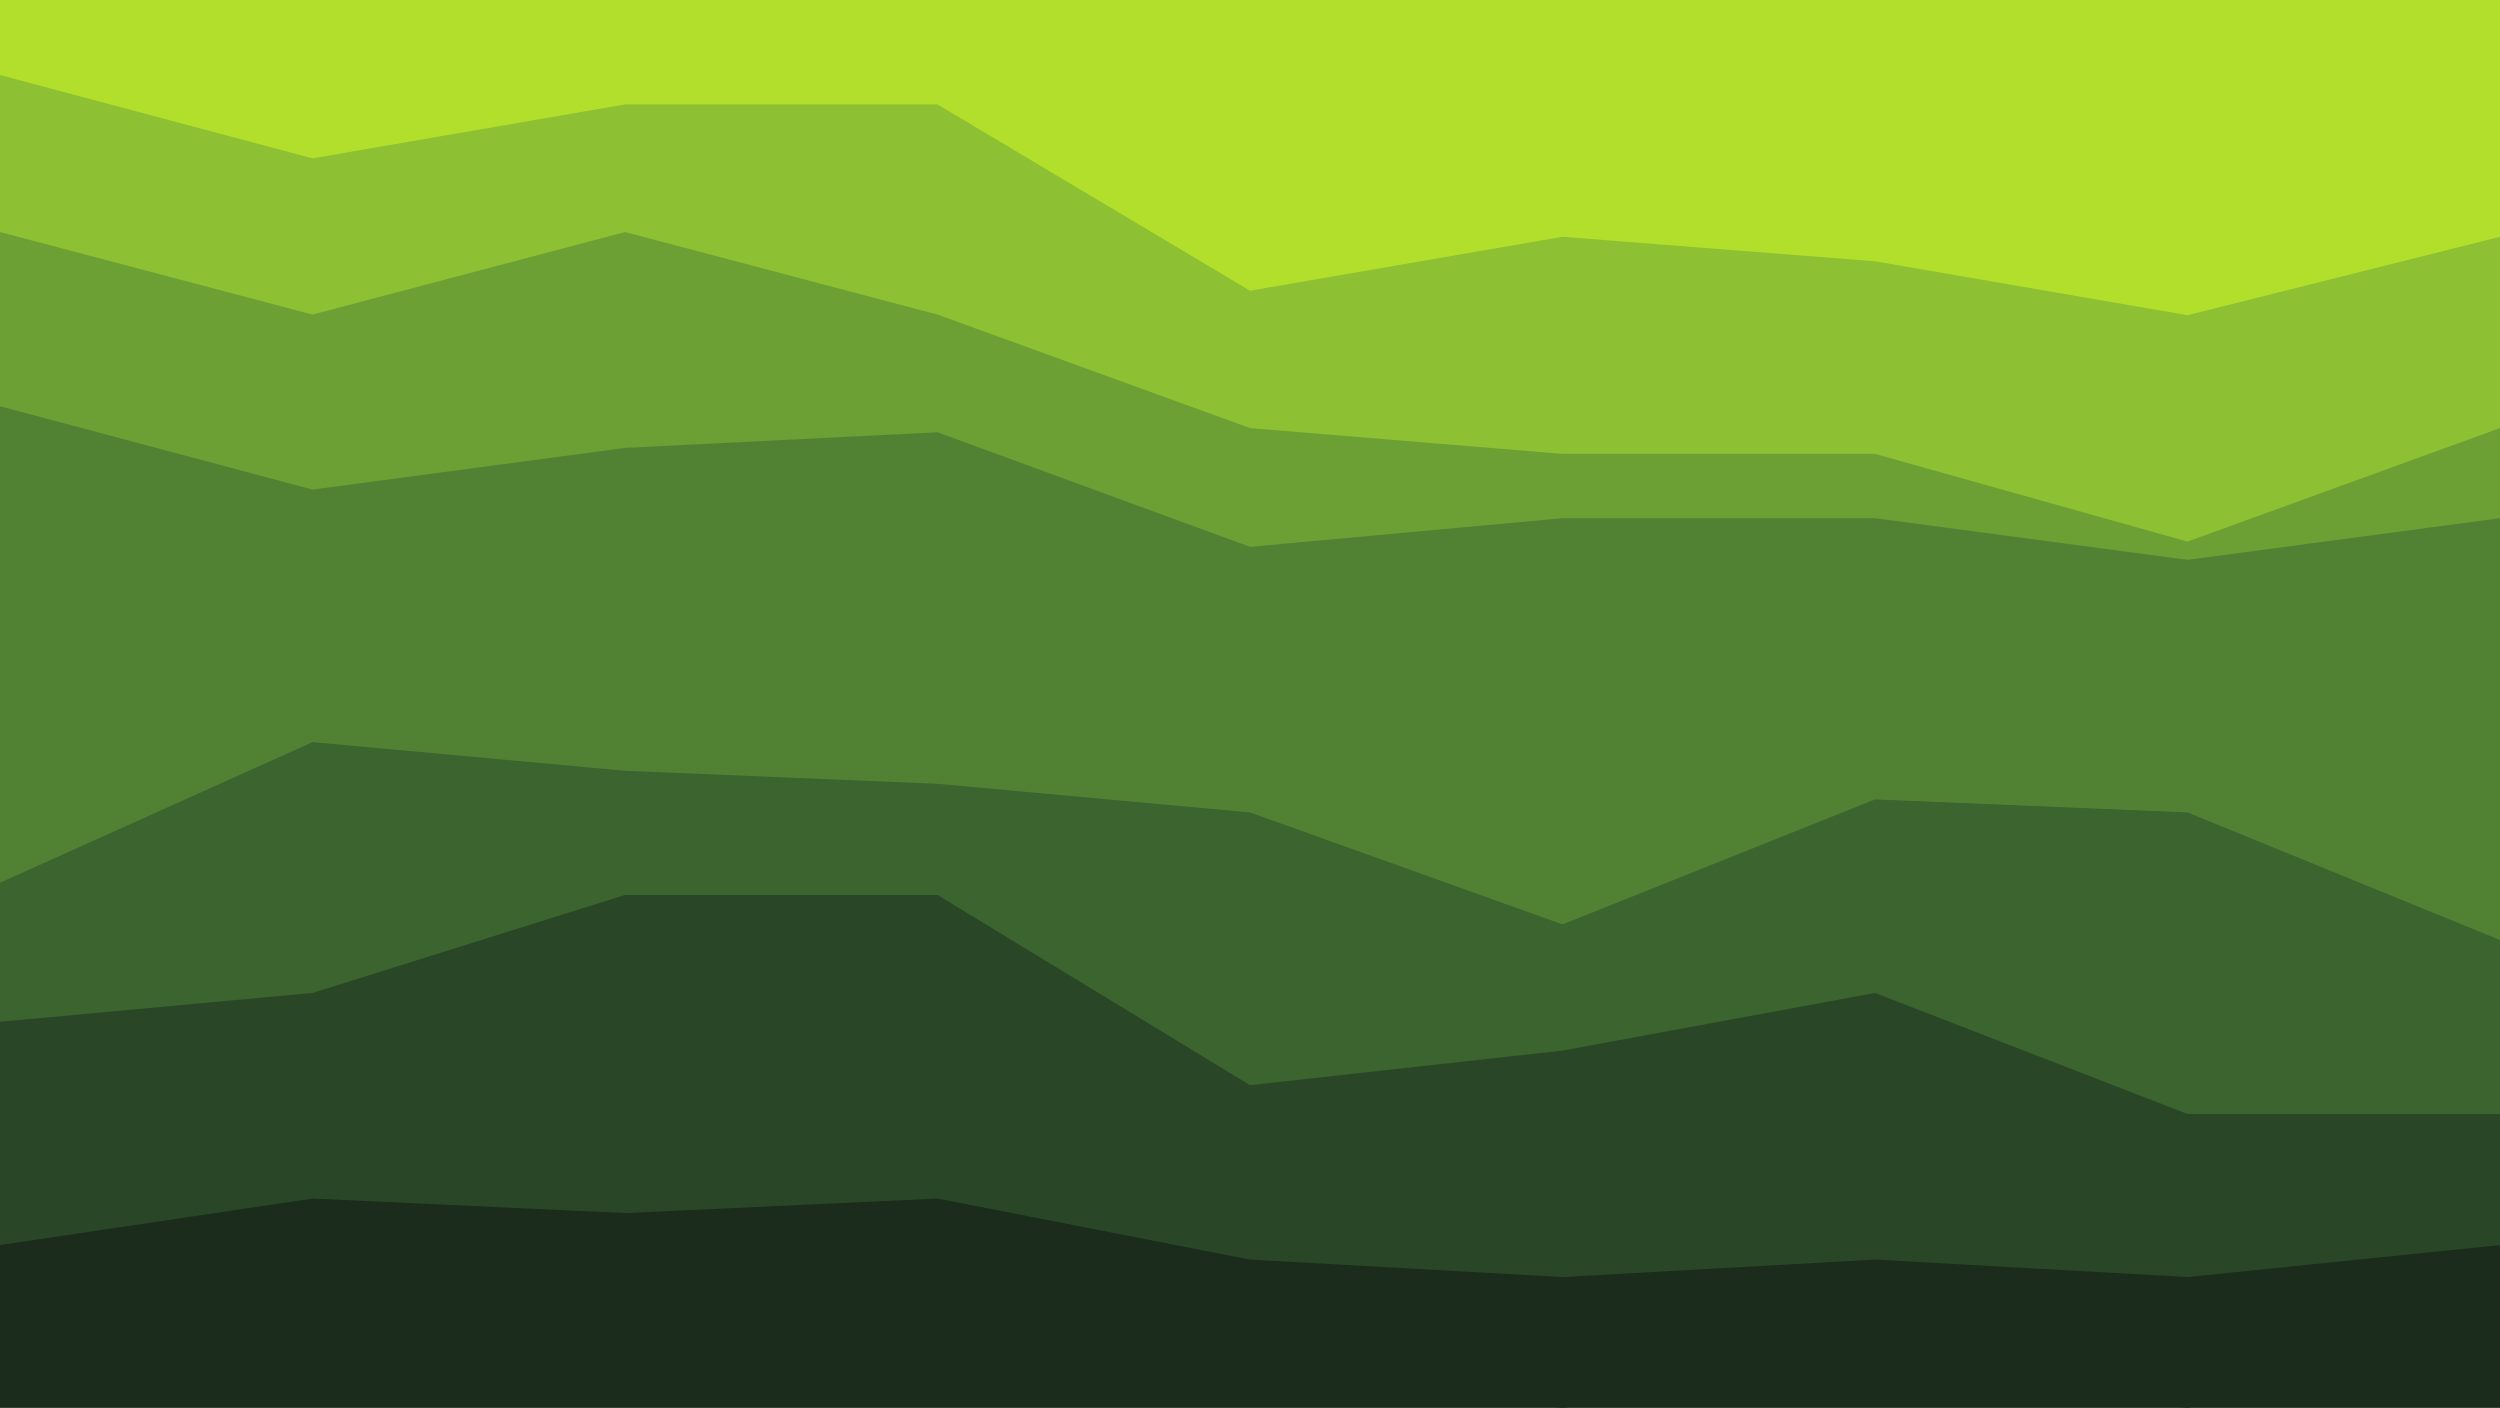
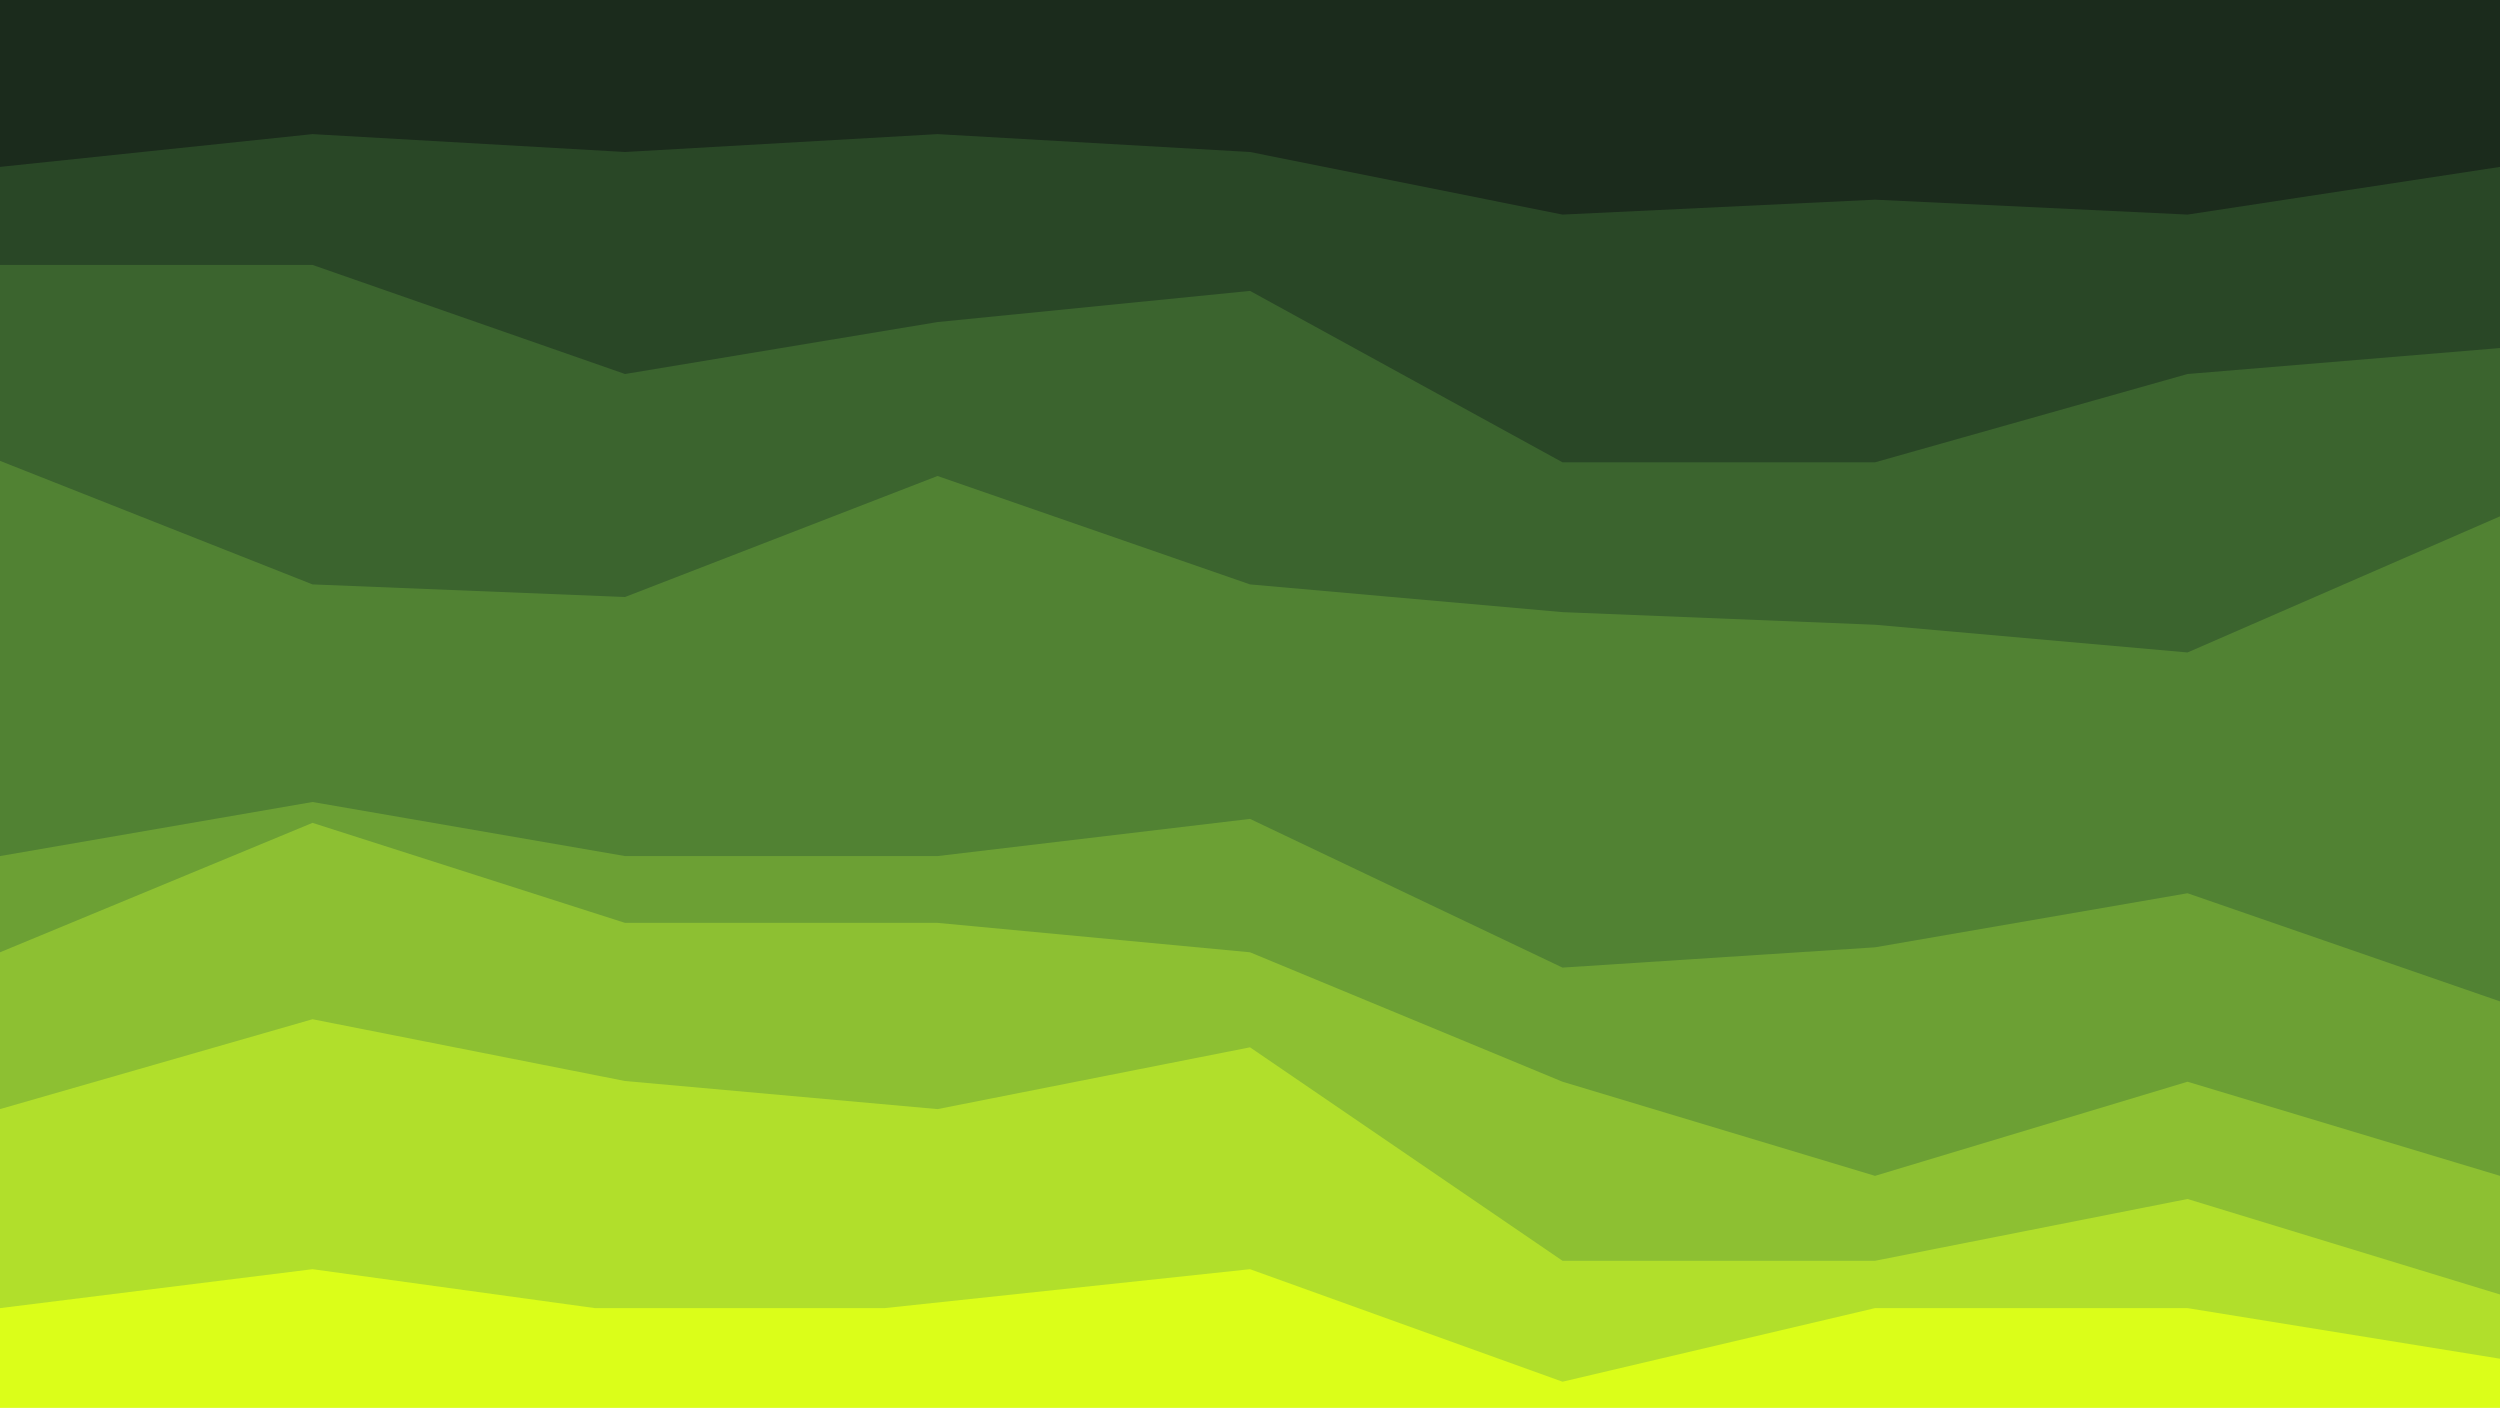
<svg xmlns="http://www.w3.org/2000/svg" width="1433" height="807" viewBox="0 0 1433 807" fill="none">
-   <path d="M0 82.093L179.125 98.511H358.25L537.375 74.63L716.5 138.811H895.625L1074.75 146.274L1253.87 138.811H1433V0H1253.87H1074.75H895.625H716.5H537.375H358.25H179.125H0V82.093Z" fill="#B1DF2B" />
-   <path d="M0 129.856L179.125 155.23L358.25 138.811H537.375L716.5 195.53L895.625 179.111L1074.75 186.574L1253.87 202.993L1433 179.111V135.826H1253.87L1074.75 143.289L895.625 135.826H716.5L537.375 71.644L358.25 95.526H179.125L0 79.108V129.856Z" fill="#B1DF2B" />
-   <path d="M0 155.4L179.125 200.36L358.25 155.4L537.375 200.36L716.5 262.18L895.625 276.23H1074.75L1253.87 324L1433 262.18V135.73L1253.87 180.69L1074.75 149.78L895.625 135.73L716.5 166.64L537.375 59.86H358.25L179.125 90.77L0 43V155.4Z" fill="#8DC032" />
-   <path d="M0 236.511L179.125 331.149L358.25 283.83L537.375 266.085L716.5 396.213L895.625 363.681H1074.75L1253.87 411L1433 363.681V245.383L1253.87 310.447L1074.75 260.17H895.625L716.5 245.383L537.375 180.319L358.25 133L179.125 180.319L0 133V236.511Z" fill="#6CA034" />
-   <path d="M0 508.974L179.125 428.374L358.25 444.793L537.375 452.256L716.5 468.674L895.625 532.856L1074.75 461.211L1253.87 468.674L1433 541.811V297.026L1253.87 320.907L1074.75 297.026H895.625L716.5 313.444L537.375 247.77L358.25 256.726L179.125 280.607L0 232.844V508.974Z" fill="#518233" />
-   <path d="M0 646.293L179.125 638.83L358.25 613.456H537.375L716.5 662.711L895.625 653.756L1074.75 638.83L1253.87 670.174H1433V538.826L1253.87 465.689L1074.75 458.226L895.625 529.87L716.5 465.689L537.375 449.27L358.25 441.807L179.125 425.389L0 505.989V646.293Z" fill="#3B642E" />
-   <path d="M0 770.663L179.125 717.809L358.25 734.326L537.375 717.809L716.5 787.18L895.625 807L1074.75 787.18L1253.87 807L1433 770.663V638.528H1253.87L1074.75 569.157L895.625 602.191L716.5 622.011L537.375 513H358.25L179.125 569.157L0 585.674V770.663Z" fill="#294726" />
-   <path d="M0 807H179.125H358.25H537.375H716.5H895.625H1074.75H1253.87H1433V713.667L1253.87 732L1074.75 722L895.625 732L716.5 722L537.375 687L358.25 695.333L179.125 687L0 713.667V807Z" fill="#1B2B1C" />
+   <g clip-path="url(#clip0_429_193)">
+     <path d="M1433 753.122L1253.88 742.347H1074.75L895.625 758.02L716.5 715.898H537.375L358.25 711L179.125 715.898H0V807H179.125H358.25H537.375H716.5H895.625H1074.75H1253.88H1433V753.122Z" fill="#DBFE19" />
+     <path d="M1433 689.182L1253.88 644.363L1074.75 673.363H895.625L716.5 573.182L537.375 602.182L358.25 589L179.125 560L0 602.182V749.818L179.125 727.5L341 749.818H507L716.5 727.5L895.625 792L1074.75 749.818H1253.88L1433 778.818V689.182Z" fill="#B1DF2B" />
+     <path d="M1433 613.2L1253.88 561.68L1074.75 613.2L895.625 561.68L716.5 490.84L537.375 474.74H358.25L179.125 420L0 490.84V635.74L179.125 584.22L358.25 619.64L537.375 635.74L716.5 600.32L895.625 722.68H1074.75L1253.88 687.26L1433 742V613.2Z" fill="#8DC032" />
+     <path d="M1433 555.968L1253.88 448.053L1074.75 502.01L895.625 522.244L716.5 373.862L537.375 410.957H358.25L179.125 357L0 410.957V545.851L179.125 471.66L358.25 528.99H537.375L716.5 545.851L895.625 620.043L1074.75 674L1253.88 620.043L1433 674V555.968Z" fill="#6CA034" />
+     <path d="M1433 215.618L1253.88 320.227L1074.75 298.917L895.625 289.231L716.5 267.923L537.375 184.623L358.25 277.609L179.125 267.923L0 173V490.701L179.125 459.705L358.25 490.701H537.375L716.5 469.391L895.625 554.628L1074.75 543.005L1253.88 512.009L1433 574V215.618Z" fill="#518233" />
+     <path d="M1433 160.122L1253.88 167.348L1074.75 191.915H895.625L716.5 144.225L537.375 152.897L358.25 167.348L179.125 137H0V264.17L179.125 334.982L358.25 342.207L537.375 272.842L716.5 334.982L895.625 350.878L1074.75 358.104L1253.88 374L1433 295.963V160.122Z" fill="#3B642E" />
+     <path d="M1433 32.753L1253.88 80.394L1074.75 65.506L895.625 80.394L716.5 17.865L537.375 0L358.25 17.865L179.125 0L0 32.753V151.854H179.125L358.25 214.382L537.375 184.607L716.5 166.741L895.625 265H1074.75L1253.88 214.382L1433 199.495V32.753Z" fill="#294726" />
+     <path d="M1433 0H1253.88H1074.75H895.625H716.5H537.375H358.25H179.125H0V95.667L179.125 76.875L358.25 87.125L537.375 76.875L716.5 87.125L895.625 123L1074.75 114.458L1253.88 123L1433 95.667V0Z" fill="#1B2B1C" />
+   </g>
+   <defs>
+     <clipPath id="clip0_429_193">
+       <rect width="1433" height="807" fill="white" />
+     </clipPath>
+   </defs>
</svg>
